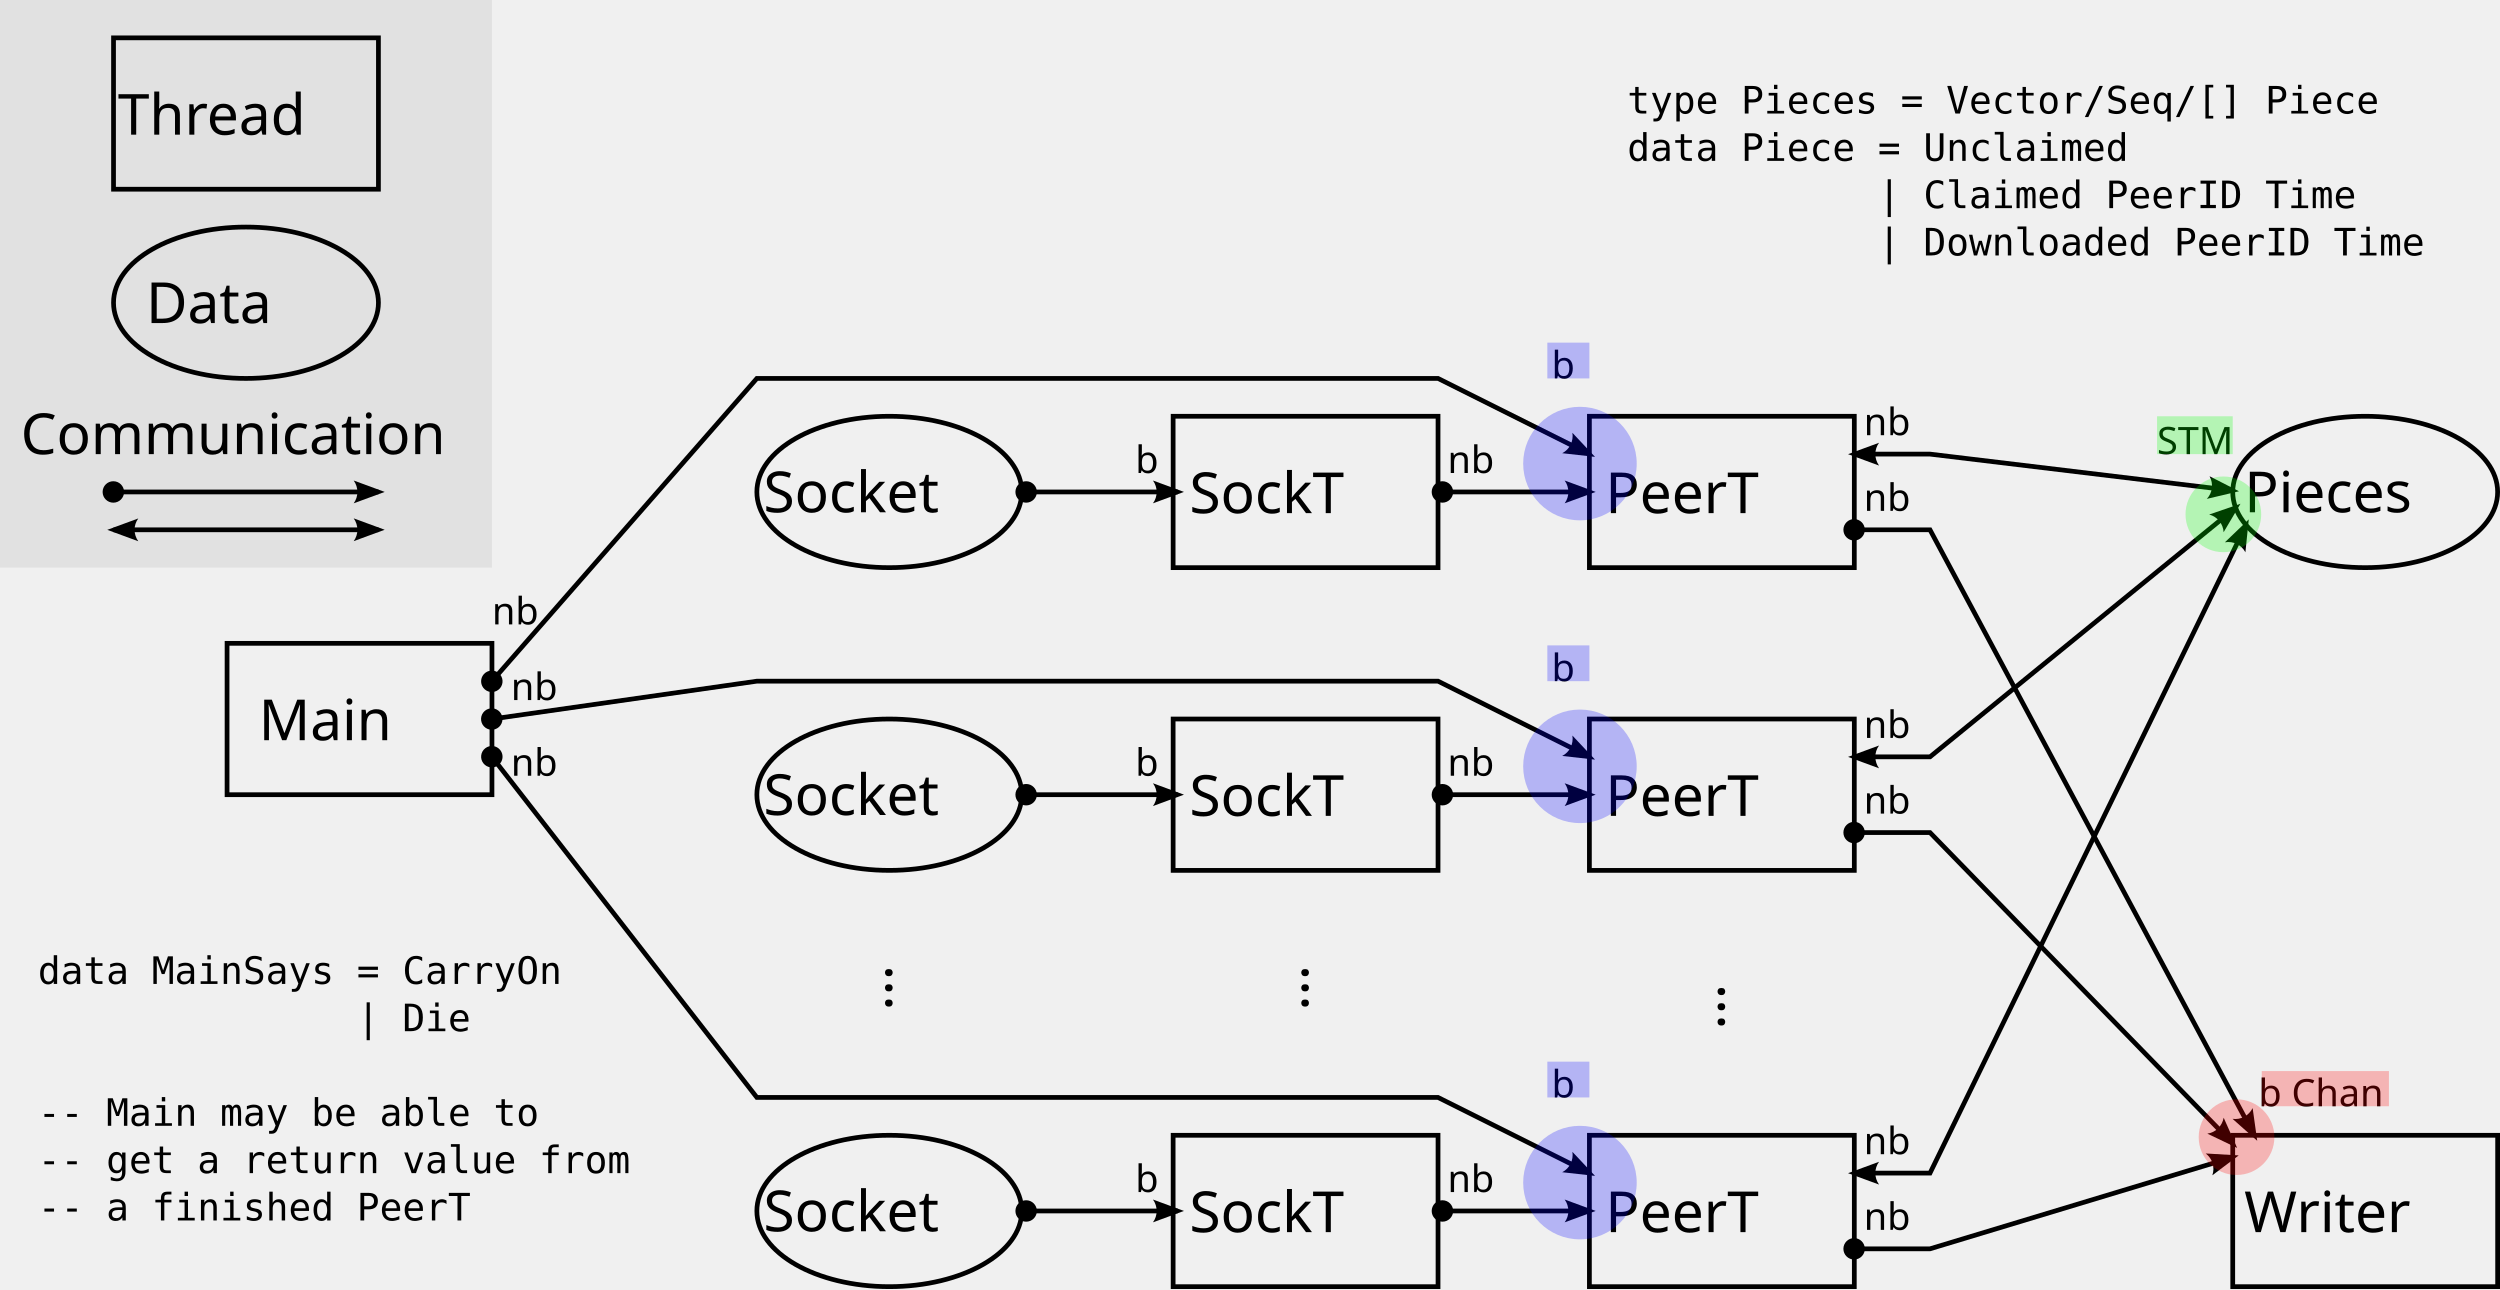
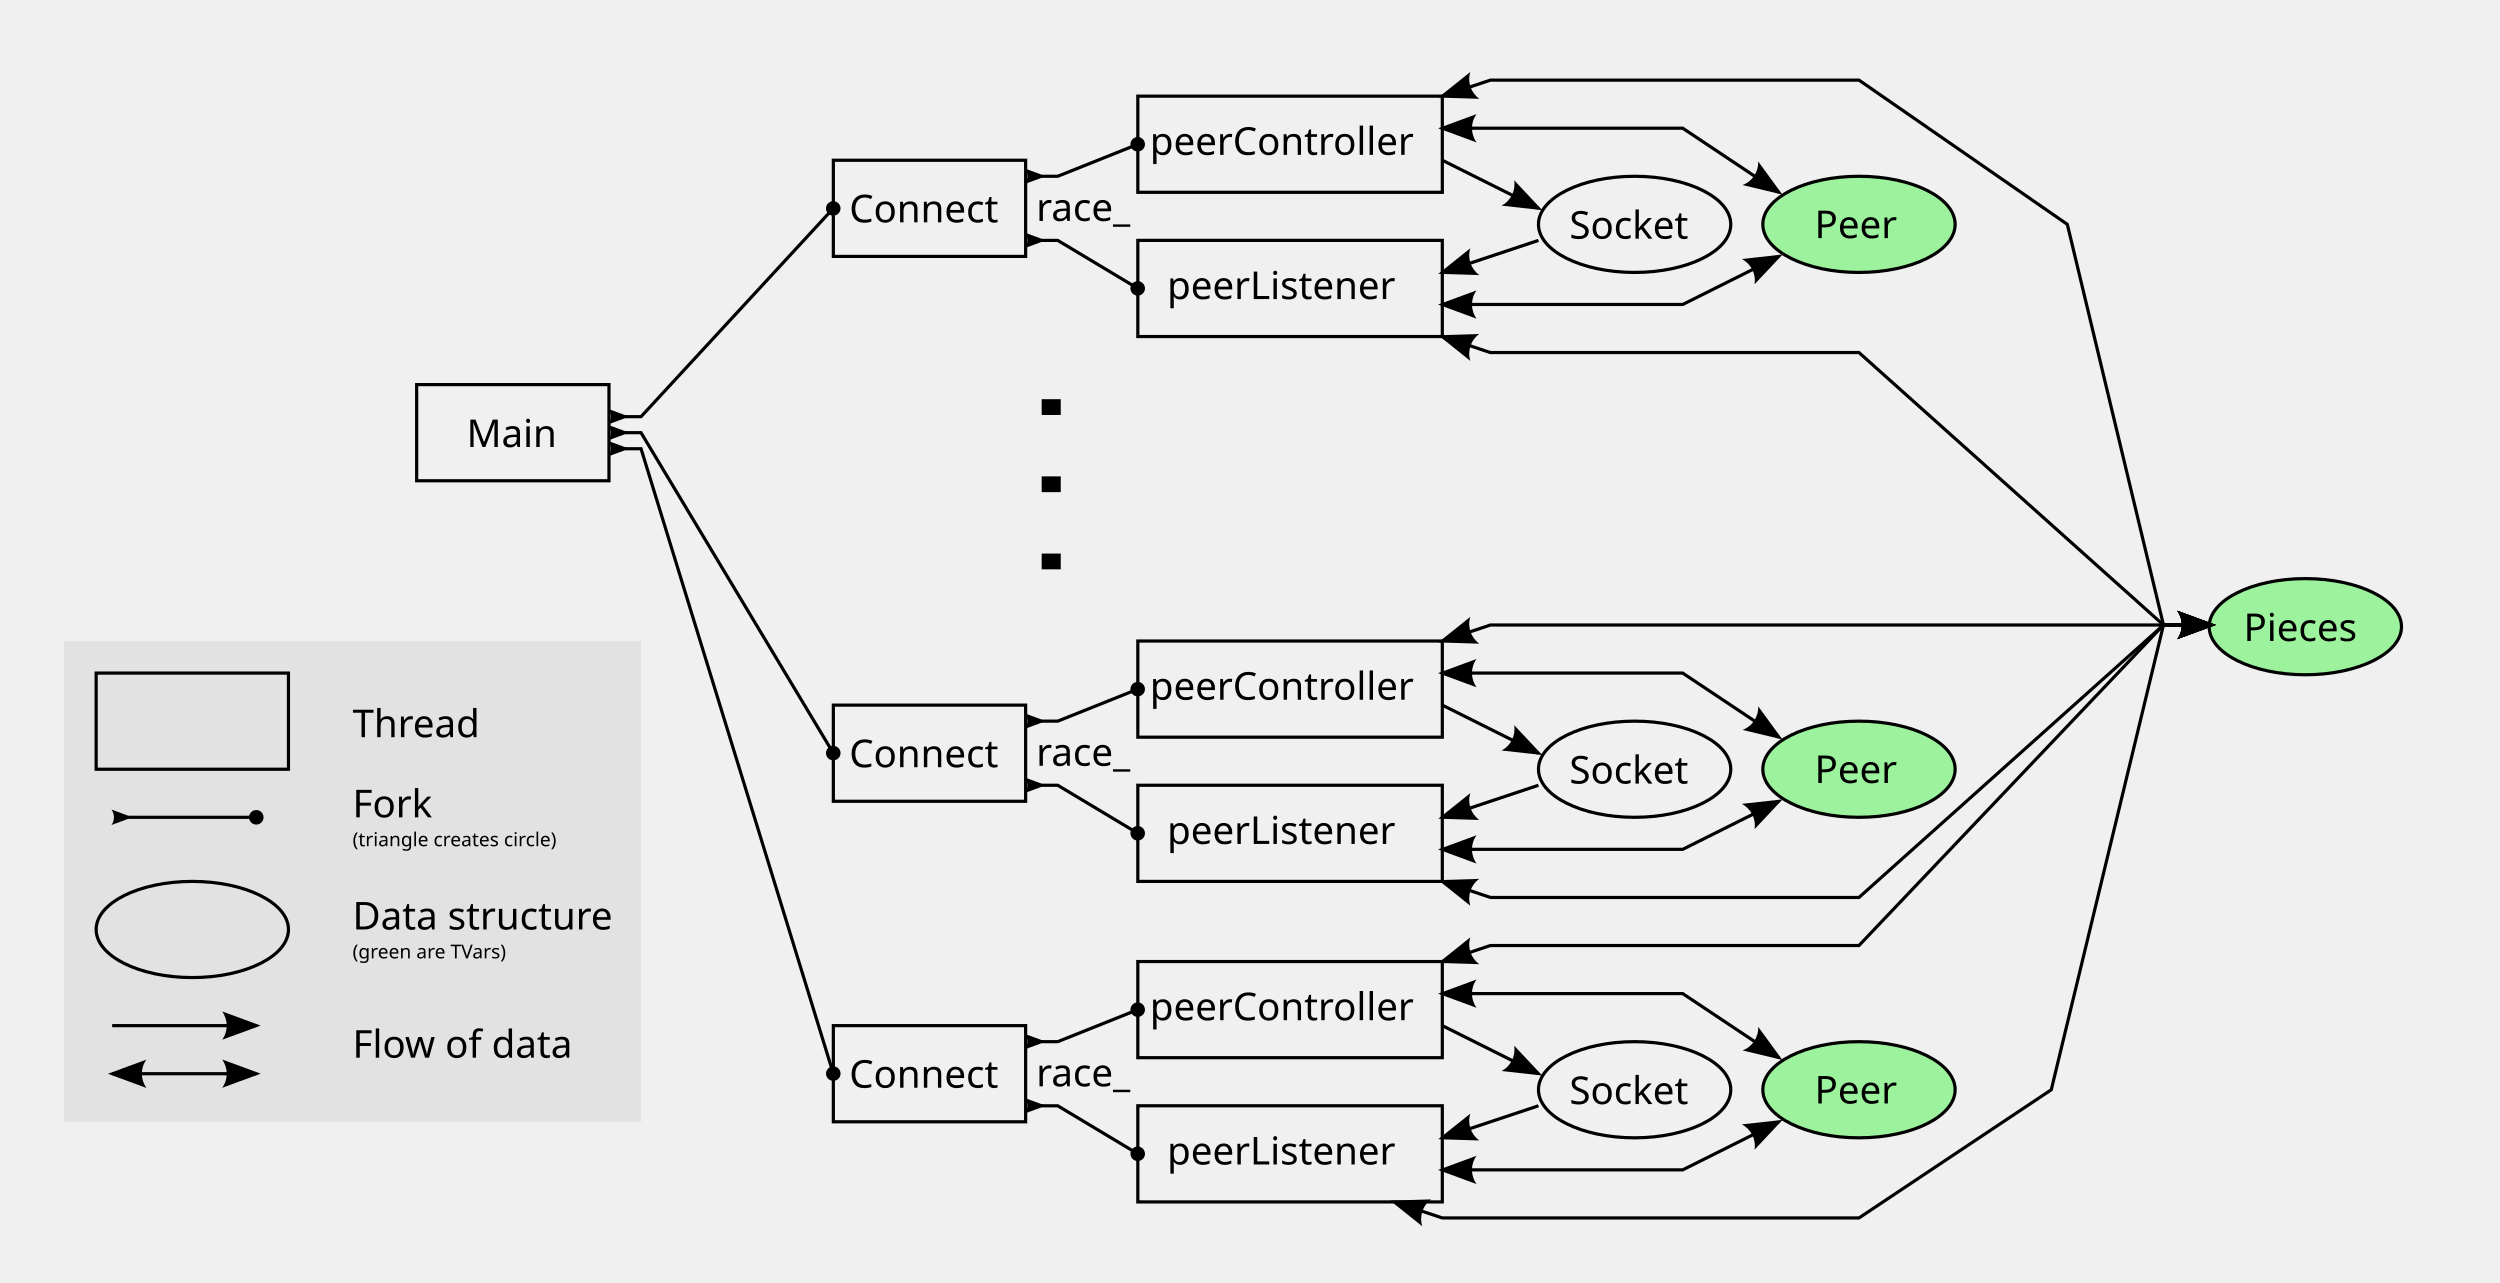
- <svg xmlns="http://www.w3.org/2000/svg" width="528.5" height="272.5" id="svg2" version="1.1">
+ <svg xmlns="http://www.w3.org/2000/svg" xmlns:xlink="http://www.w3.org/1999/xlink" width="780" height="400" id="svg2" version="1.1">
  <defs id="defs4">
-     <marker orient="auto" refY="0" refX="0" id="Arrow1Mend" style="overflow:visible">
-       <path id="path3787" d="M 0,0 5,-5 -12.5,0 5,5 0,0 z" style="fill-rule:evenodd;stroke:#000000;stroke-width:1pt;marker-start:none" transform="matrix(-0.4,0,0,-0.4,-4,0)" />
+     <marker orient="auto" refY="0" refX="0" id="SquareM" style="overflow:visible">
+       <path id="path3900" d="M -5,-5 -5,5 5,5 5,-5 -5,-5 z" style="fill-rule:evenodd;stroke:#000000;stroke-width:1pt;marker-start:none" transform="scale(0.4,0.4)" />
+     </marker>
+     <marker style="overflow:visible" id="DistanceStart" refX="0" refY="0" orient="auto">
+       <g id="g2300">
+         <path style="fill:none;stroke:#ffffff;stroke-width:1.15;stroke-linecap:square" d="M 0,0 2,0" id="path2306" />
+         <path style="fill:#000000;fill-rule:evenodd;stroke:none" d="M 0,0 13,4 9,0 13,-4 0,0 z" id="path2302" />
+         <path style="fill:none;stroke:#000000;stroke-width:1;stroke-linecap:square" d="M 0,-4 0,40" id="path2304" />
+       </g>
    </marker>
    <marker orient="auto" refY="0" refX="0" id="Arrow2Mstart" style="overflow:visible">
-       <path id="path3802" style="font-size:12px;fill-rule:evenodd;stroke-width:0.625;stroke-linejoin:round" d="M 8.719,4.034 -2.207,0.016 8.719,-4.002 c -1.745,2.372 -1.735,5.617 -6e-7,8.035 z" transform="scale(0.6,0.6)" />
+       <path id="path3850" style="font-size:12px;fill-rule:evenodd;stroke-width:0.625;stroke-linejoin:round" d="M 8.719,4.034 -2.207,0.016 8.719,-4.002 c -1.745,2.372 -1.735,5.617 -6e-7,8.035 z" transform="scale(0.6,0.6)" />
+     </marker>
+     <marker orient="auto" refY="0" refX="0" id="DotM" style="overflow:visible">
+       <path id="path3891" d="m -2.5,-1 c 0,2.76 -2.24,5 -5,5 -2.76,0 -5,-2.24 -5,-5 0,-2.76 2.24,-5 5,-5 2.76,0 5,2.24 5,5 z" style="fill-rule:evenodd;stroke:#000000;stroke-width:1pt;marker-start:none;marker-end:none" transform="matrix(0.4,0,0,0.4,2.96,0.4)" />
+     </marker>
+     <marker orient="auto" refY="0" refX="0" id="DotL" style="overflow:visible">
+       <path id="path3888" d="m -2.5,-1 c 0,2.76 -2.24,5 -5,5 -2.76,0 -5,-2.24 -5,-5 0,-2.76 2.24,-5 5,-5 2.76,0 5,2.24 5,5 z" style="fill-rule:evenodd;stroke:#000000;stroke-width:1pt;marker-start:none;marker-end:none" transform="matrix(0.8,0,0,0.8,5.92,0.8)" />
+     </marker>
+     <marker orient="auto" refY="0" refX="0" id="Arrow2Lstart" style="overflow:visible">
+       <path id="path3844" style="font-size:12px;fill-rule:evenodd;stroke-width:0.625;stroke-linejoin:round" d="M 8.719,4.034 -2.207,0.016 8.719,-4.002 c -1.745,2.372 -1.735,5.617 -6e-7,8.035 z" transform="matrix(1.1,0,0,1.1,1.1,0)" />
+     </marker>
+     <marker orient="auto" refY="0" refX="0" id="Arrow2Lend" style="overflow:visible">
+       <path id="path3847" style="font-size:12px;fill-rule:evenodd;stroke-width:0.625;stroke-linejoin:round" d="M 8.719,4.034 -2.207,0.016 8.719,-4.002 c -1.745,2.372 -1.735,5.617 -6e-7,8.035 z" transform="matrix(-1.1,0,0,-1.1,-1.1,0)" />
    </marker>
    <marker orient="auto" refY="0" refX="0" id="Arrow2Mend" style="overflow:visible">
-       <path id="path3805" style="font-size:12px;fill-rule:evenodd;stroke-width:0.625;stroke-linejoin:round" d="M 8.719,4.034 -2.207,0.016 8.719,-4.002 c -1.745,2.372 -1.735,5.617 -6e-7,8.035 z" transform="scale(-0.6,-0.6)" />
+       <path id="path3853" style="font-size:12px;fill-rule:evenodd;stroke-width:0.625;stroke-linejoin:round" d="M 8.719,4.034 -2.207,0.016 8.719,-4.002 c -1.745,2.372 -1.735,5.617 -6e-7,8.035 z" transform="scale(-0.6,-0.6)" />
    </marker>
-     <marker orient="auto" refY="0" refX="0" id="DotM" style="overflow:visible">
-       <path id="path3843" d="m -2.5,-1 c 0,2.76 -2.24,5 -5,5 -2.76,0 -5,-2.24 -5,-5 0,-2.76 2.24,-5 5,-5 2.76,0 5,2.24 5,5 z" style="fill-rule:evenodd;stroke:#000000;stroke-width:1pt;marker-start:none;marker-end:none" transform="matrix(0.4,0,0,0.4,2.96,0.4)" />
-     </marker>
-     <marker orient="auto" refY="0" refX="0" id="Arrow2Lstart" style="overflow:visible">
-       <path id="path3796" style="font-size:12px;fill-rule:evenodd;stroke-width:0.625;stroke-linejoin:round" d="M 8.719,4.034 -2.207,0.016 8.719,-4.002 c -1.745,2.372 -1.735,5.617 -6e-7,8.035 z" transform="matrix(1.1,0,0,1.1,1.1,0)" />
-     </marker>
-     <marker orient="auto" refY="0" refX="0" id="Arrow2Lend" style="overflow:visible">
-       <path id="path3799" style="font-size:12px;fill-rule:evenodd;stroke-width:0.625;stroke-linejoin:round" d="M 8.719,4.034 -2.207,0.016 8.719,-4.002 c -1.745,2.372 -1.735,5.617 -6e-7,8.035 z" transform="matrix(-1.1,0,0,-1.1,-1.1,0)" />
+     <marker orient="auto" refY="0" refX="0" id="Arrow1Mend" style="overflow:visible">
+       <path id="path3835" d="M 0,0 5,-5 -12.5,0 5,5 0,0 z" style="fill-rule:evenodd;stroke:#000000;stroke-width:1pt;marker-start:none" transform="matrix(-0.4,0,0,-0.4,-4,0)" />
    </marker>
    <marker orient="auto" refY="0" refX="0" id="Arrow1Lend" style="overflow:visible">
-       <path id="path3781" d="M 0,0 5,-5 -12.5,0 5,5 0,0 z" style="fill-rule:evenodd;stroke:#000000;stroke-width:1pt;marker-start:none" transform="matrix(-0.8,0,0,-0.8,-10,0)" />
-     </marker>
-     <marker orient="auto" refY="0" refX="0" id="Arrow1Lstart" style="overflow:visible">
-       <path id="path3778" d="M 0,0 5,-5 -12.5,0 5,5 0,0 z" style="fill-rule:evenodd;stroke:#000000;stroke-width:1pt;marker-start:none" transform="matrix(0.8,0,0,0.8,10,0)" />
+       <path id="path3829" d="M 0,0 5,-5 -12.5,0 5,5 0,0 z" style="fill-rule:evenodd;stroke:#000000;stroke-width:1pt;marker-start:none" transform="matrix(-0.8,0,0,-0.8,-10,0)" />
    </marker>
  </defs>
-   <g id="layer1" transform="translate(16,-772.3622)">
-     <rect style="fill:#000000;fill-opacity:0.063;stroke:none" id="rect8110" width="104" height="120" x="-16" y="772.362" />
-     <text xml:space="preserve" style="font-size:12px;font-style:normal;font-weight:normal;line-height:125%;letter-spacing:0px;word-spacing:0px;fill:#000000;fill-opacity:1;stroke:none;font-family:Sans;-inkscape-font-specification:Sans" x="461.426" y="1006.222" id="text8092">
-       <tspan id="tspan8094" x="461.426" y="1006.222" style="font-size:8px">b Chan</tspan>
+   <g id="layer1" transform="translate(120,-632.3622)">
+     <path style="fill:#9df39d;fill-opacity:1;stroke:#000000;stroke-width:1;stroke-linecap:butt;stroke-linejoin:miter;stroke-miterlimit:4;stroke-opacity:1;stroke-dasharray:none;stroke-dashoffset:0" id="path3811" d="m 400,227 c 0,8.284 -13.431,15 -30,15 -16.569,0 -30,-6.716 -30,-15 0,-8.284 13.431,-15 30,-15 16.569,0 30,6.716 30,15 z" transform="translate(229.2656,600.8885)" />
+     <rect style="fill:none;stroke:#000000;stroke-opacity:1" id="rect2987" width="60" height="30" x="10" y="752.362" />
+     <text xml:space="preserve" style="font-size:12px;font-style:normal;font-variant:normal;font-weight:normal;font-stretch:normal;line-height:125%;letter-spacing:0px;word-spacing:0px;fill:#000000;fill-opacity:1;stroke:none;font-family:Andale Mono;-inkscape-font-specification:Andale Mono" x="25.595" y="771.836" id="text3757">
+       <tspan id="tspan3759" x="25.595" y="771.836" style="font-family:'Andale ';-inkscape-font-specification:'Andale '">Main</tspan>
    </text>
-     <rect y="998.785" x="462.133" height="7.436" width="26.887" id="rect8096" style="fill:#ff0000;fill-opacity:0.251;stroke:none" />
-     <rect style="fill:none;stroke:#000000;stroke-width:1;stroke-linecap:butt;stroke-linejoin:miter;stroke-miterlimit:4;stroke-opacity:1;stroke-dasharray:none;stroke-dashoffset:0" id="rect3757" width="56" height="32" x="8" y="780.362" />
-     <text xml:space="preserve" style="font-size:12px;font-style:normal;font-weight:normal;text-align:center;line-height:125%;letter-spacing:0px;word-spacing:0px;text-anchor:middle;fill:#000000;fill-opacity:1;stroke:none;font-family:Sans;-inkscape-font-specification:Sans" x="36.562" y="800.836" id="text3759">
-       <tspan id="tspan3761" x="36.562" y="800.836">Thread</tspan>
+     <text xml:space="preserve" style="font-size:12px;font-style:normal;font-variant:normal;font-weight:normal;font-stretch:normal;line-height:125%;letter-spacing:0px;word-spacing:0px;fill:#000000;fill-opacity:1;stroke:none;font-family:Andale Mono;-inkscape-font-specification:Andale Mono" x="580" y="832.362" id="text3807">
+       <tspan id="tspan3809" x="580" y="832.362" style="font-family:'Andale ';-inkscape-font-specification:'Andale '">Pieces</tspan>
    </text>
-     <text xml:space="preserve" style="font-size:12px;font-style:normal;font-weight:normal;text-align:center;line-height:125%;letter-spacing:0px;word-spacing:0px;text-anchor:middle;fill:#000000;fill-opacity:1;stroke:none;font-family:Sans;-inkscape-font-specification:Sans" x="35.959" y="840.651" id="text3763">
-       <tspan id="tspan3765" x="35.959" y="840.651">Data</tspan>
+     <g id="g5060" transform="translate(-5,-80)">
+       <path style="fill:#9df39d;fill-opacity:1;stroke:#000000;stroke-width:1;stroke-linecap:butt;stroke-linejoin:miter;stroke-miterlimit:4;stroke-opacity:1;stroke-dasharray:none;stroke-dashoffset:0" id="path3817" d="m 400,227 c 0,8.284 -13.431,15 -30,15 -16.569,0 -30,-6.716 -30,-15 0,-8.284 13.431,-15 30,-15 16.569,0 30,6.716 30,15 z" transform="translate(95,555.3622)" />
+       <text id="text3765" y="781.73" x="149.978" style="font-size:12px;font-style:normal;font-variant:normal;font-weight:normal;font-stretch:normal;line-height:125%;letter-spacing:0px;word-spacing:0px;fill:#000000;fill-opacity:1;stroke:none;font-family:Andale Mono;-inkscape-font-specification:Andale Mono" xml:space="preserve">
+         <tspan style="font-family:Andale;-inkscape-font-specification:Andale" y="781.73" x="149.978" id="tspan3767">Connect</tspan>
+       </text>
+       <text id="text3781" y="760.673" x="243.766" style="font-size:12px;font-style:normal;font-variant:normal;font-weight:normal;font-stretch:normal;line-height:125%;letter-spacing:0px;word-spacing:0px;fill:#000000;fill-opacity:1;stroke:none;font-family:Andale Mono;-inkscape-font-specification:Andale Mono" xml:space="preserve">
+         <tspan y="760.673" x="243.766" id="tspan3783" style="font-family:Andale;-inkscape-font-specification:Andale">peerController</tspan>
+       </text>
+       <text id="text3785" y="805.673" x="249.145" style="font-size:12px;font-style:normal;font-variant:normal;font-weight:normal;font-stretch:normal;line-height:125%;letter-spacing:0px;word-spacing:0px;fill:#000000;fill-opacity:1;stroke:none;font-family:Andale Mono;-inkscape-font-specification:Andale Mono" xml:space="preserve">
+         <tspan y="805.673" x="249.145" id="tspan3787" style="font-family:Andale;-inkscape-font-specification:Andale">peerListener</tspan>
+       </text>
+       <rect style="fill:none;stroke:#000000;stroke-opacity:1" id="rect3795" width="60" height="30" x="145" y="762.362" />
+       <rect y="742.362" x="240" height="30" width="95" id="rect3797" style="fill:none;stroke:#000000;stroke-width:1;stroke-linecap:butt;stroke-linejoin:miter;stroke-miterlimit:4;stroke-opacity:1;stroke-dasharray:none;stroke-dashoffset:0" />
+       <rect style="fill:none;stroke:#000000;stroke-width:1;stroke-linecap:butt;stroke-linejoin:miter;stroke-miterlimit:4;stroke-opacity:1;stroke-dasharray:none;stroke-dashoffset:0" id="rect3799" width="95" height="30" x="240" y="787.362" />
+       <text xml:space="preserve" style="font-size:12px;font-style:normal;font-variant:normal;font-weight:normal;font-stretch:normal;line-height:125%;letter-spacing:0px;word-spacing:0px;fill:#000000;fill-opacity:1;stroke:none;font-family:Andale Mono;-inkscape-font-specification:Andale Mono" x="451.151" y="786.651" id="text3813">
+         <tspan id="tspan3815" x="451.151" y="786.651" style="font-family:'Andale ';-inkscape-font-specification:'Andale '">Peer</tspan>
+       </text>
+       <g id="g5088">
+         <path style="fill:none;stroke:#000000;stroke-width:1px;stroke-linecap:butt;stroke-linejoin:miter;stroke-opacity:1;marker-start:url(#Arrow2Mend);marker-mid:none;marker-end:url(#DotM)" d="m 210,767.362 5,0 25,-10" id="path3819" />
+         <path style="fill:none;stroke:#000000;stroke-width:1px;stroke-linecap:butt;stroke-linejoin:miter;stroke-opacity:1;marker-start:url(#Arrow2Mend);marker-mid:none;marker-end:url(#DotM)" d="m 210,787.362 5,0 25,15" id="path3821" />
+       </g>
+       <text id="text4831" y="781.291" x="208.303" style="font-size:12px;font-style:normal;font-variant:normal;font-weight:normal;font-stretch:normal;line-height:125%;letter-spacing:0px;word-spacing:0px;fill:#000000;fill-opacity:1;stroke:none;font-family:Andale Mono;-inkscape-font-specification:Andale Mono" xml:space="preserve">
+         <tspan style="font-family:Andale;-inkscape-font-specification:Andale" y="781.291" x="208.303" id="tspan4833">race_</tspan>
+       </text>
+       <path id="path4843" d="m 365,787.362 -30,10" style="fill:none;stroke:#000000;stroke-width:1px;stroke-linecap:butt;stroke-linejoin:miter;stroke-opacity:1;marker-end:url(#Arrow2Lend)" />
+       <text id="text4858" y="786.836" x="374.653" style="font-size:12px;font-style:normal;font-variant:normal;font-weight:normal;font-stretch:normal;line-height:125%;letter-spacing:0px;word-spacing:0px;fill:#000000;fill-opacity:1;stroke:none;font-family:Andale Mono;-inkscape-font-specification:Andale Mono" xml:space="preserve">
+         <tspan style="font-family:'Andale ';-inkscape-font-specification:'Andale '" y="786.836" x="374.653" id="tspan4860">Socket</tspan>
+       </text>
+       <path transform="translate(25,555.3622)" d="m 400,227 c 0,8.284 -13.431,15 -30,15 -16.569,0 -30,-6.716 -30,-15 0,-8.284 13.431,-15 30,-15 16.569,0 30,6.716 30,15 z" id="path4862" style="fill:none;stroke:#000000;stroke-width:1;stroke-linecap:butt;stroke-linejoin:miter;stroke-miterlimit:4;stroke-opacity:1;stroke-dasharray:none;stroke-dashoffset:0" />
+       <path id="path4864" d="m 335,807.362 75,0 30,-15" style="fill:none;stroke:#000000;stroke-width:1px;stroke-linecap:butt;stroke-linejoin:miter;stroke-opacity:1;marker-start:url(#Arrow2Lstart);marker-end:url(#Arrow2Lend)" />
+       <path style="fill:none;stroke:#000000;stroke-width:1px;stroke-linecap:butt;stroke-linejoin:miter;stroke-opacity:1;marker-start:url(#Arrow2Lstart);marker-end:url(#Arrow2Lend)" d="m 335,752.362 75,0 30,20" id="path4866" />
+       <path style="fill:none;stroke:#000000;stroke-width:1px;stroke-linecap:butt;stroke-linejoin:miter;stroke-opacity:1;marker-end:url(#Arrow2Lend)" d="m 335,762.362 30,15" id="path5096" />
+     </g>
+     <use x="0" y="0" xlink:href="#g5060" id="use5084" transform="translate(0,170)" width="768" height="512" />
+     <use x="0" y="0" xlink:href="#g5060" id="use5086" transform="translate(0,270)" width="768" height="512" />
+     <text xml:space="preserve" style="font-size:12px;font-style:normal;font-variant:normal;font-weight:normal;font-stretch:normal;line-height:125%;letter-spacing:0px;word-spacing:0px;fill:#000000;fill-opacity:1;stroke:none;font-family:Andale Mono;-inkscape-font-specification:Andale Mono" x="747.362" y="-205" id="text5092" transform="matrix(0,1,-1,0,0,0)">
+       <tspan id="tspan5094" x="747.362" y="-205" style="font-size:40px">...</tspan>
    </text>
-     <path style="fill:none;stroke:#000000;stroke-width:1;stroke-linecap:butt;stroke-linejoin:miter;stroke-miterlimit:4;stroke-opacity:1;stroke-dasharray:none;stroke-dashoffset:0" id="path3767" d="m 0,24 c 0,8.837 -12.536,16 -28,16 -15.464,0 -28,-7.163 -28,-16 0,-8.837 12.536,-16 28,-16 15.464,0 28,7.163 28,16 z" transform="translate(64,812.3622)" />
-     <text xml:space="preserve" style="font-size:12px;font-style:normal;font-weight:normal;line-height:125%;letter-spacing:0px;word-spacing:0px;fill:#000000;fill-opacity:1;stroke:none;font-family:Sans;-inkscape-font-specification:Sans" x="-11.624" y="868.362" id="text3769">
-       <tspan id="tspan3771" x="-11.624" y="868.362">Communication</tspan>
+     <path style="fill:none;stroke:#000000;stroke-width:1px;stroke-linecap:butt;stroke-linejoin:miter;stroke-opacity:1;marker-start:url(#Arrow2Lstart);marker-end:url(#Arrow2Lend)" d="m 330,367 15,5 115,0 95,-85 15,0" id="path5488" transform="translate(0,540.3622)" />
+     <path style="fill:none;stroke:#000000;stroke-width:1px;stroke-linecap:butt;stroke-linejoin:miter;stroke-opacity:1;marker-start:url(#Arrow2Lstart);marker-end:url(#Arrow2Lend)" d="m 330,292 15,-5 115,0 110,0" id="path5490" transform="translate(0,540.3622)" />
+     <path style="fill:none;stroke:#000000;stroke-width:1px;stroke-linecap:butt;stroke-linejoin:miter;stroke-opacity:1;marker-start:url(#Arrow2Lstart);marker-end:url(#Arrow2Lend)" d="m 330,392 15,-5 115,0 95,-100 15,0" id="path5492" transform="translate(0,540.3622)" />
+     <path style="fill:none;stroke:#000000;stroke-width:1px;stroke-linecap:butt;stroke-linejoin:miter;stroke-opacity:1;marker-start:url(#Arrow2Lstart);marker-end:url(#Arrow2Lend)" d="m 315,467 15,5 130,0 60,-40 35,-145 15,0" id="path5494" transform="translate(0,540.3622)" />
+     <path style="fill:none;stroke:#000000;stroke-width:1px;stroke-linecap:butt;stroke-linejoin:miter;stroke-opacity:1;marker-start:url(#Arrow2Lstart);marker-end:url(#Arrow2Lend)" d="m 330,197 15,5 115,0 95,85 15,0" id="path5496" transform="translate(0,540.3622)" />
+     <path style="fill:none;stroke:#000000;stroke-width:1px;stroke-linecap:butt;stroke-linejoin:miter;stroke-opacity:1;marker-start:url(#Arrow2Lstart);marker-end:url(#Arrow2Lend)" d="m 330,122 15,-5 115,0 65,45 30,125 15,0" id="path5498" transform="translate(0,540.3622)" />
+     <path style="fill:none;stroke:#000000;stroke-width:1px;stroke-linecap:butt;stroke-linejoin:miter;stroke-opacity:1;marker-start:url(#Arrow2Mend);marker-mid:none;marker-end:url(#DotM)" d="m 75,222 5,0 60,-65" id="path6482" transform="translate(0,540.3622)" />
+     <path style="fill:none;stroke:#000000;stroke-width:1px;stroke-linecap:butt;stroke-linejoin:miter;stroke-opacity:1;marker-start:url(#Arrow2Mend);marker-end:url(#DotM)" d="m 75,227 5,0 60,100" id="path6484" transform="translate(0,540.3622)" />
+     <path style="fill:none;stroke:#000000;stroke-width:1px;stroke-linecap:butt;stroke-linejoin:miter;stroke-opacity:1;marker-start:url(#Arrow2Mend);marker-mid:none;marker-end:url(#DotM)" d="m 75,232 5,0 60,195" id="path6486" transform="translate(0,540.3622)" />
+     <rect style="fill:#e2e2e2;stroke:none;stroke-width:0.1;stroke-linecap:butt;stroke-linejoin:miter;stroke-miterlimit:4;stroke-opacity:1;stroke-dasharray:none;stroke-dashoffset:0;fill-opacity:1" id="rect8552" width="180" height="150" x="-100" y="832.362" />
+     <rect y="842.362" x="-90" height="30" width="60" id="rect8307" style="fill:none;stroke:#000000;stroke-opacity:1" />
+     <text id="text8309" y="862.362" x="-10" style="font-size:12px;font-style:normal;font-variant:normal;font-weight:normal;font-stretch:normal;line-height:125%;letter-spacing:0px;word-spacing:0px;fill:#000000;fill-opacity:1;stroke:none;font-family:Andale Mono;-inkscape-font-specification:Andale Mono" xml:space="preserve">
+       <tspan style="font-family:'Andale ';-inkscape-font-specification:'Andale '" y="862.362" x="-10" id="tspan8311">Thread</tspan>
    </text>
-     <path style="fill:none;stroke:#000000;stroke-width:1px;stroke-linecap:butt;stroke-linejoin:miter;stroke-opacity:1;marker-start:url(#DotM);marker-end:url(#Arrow2Mend)" d="m 8,876.362 56,0" id="path3773" />
-     <path id="path6289" d="m 8,884.362 56,0" style="fill:none;stroke:#000000;stroke-width:1px;stroke-linecap:butt;stroke-linejoin:miter;stroke-opacity:1;marker-start:url(#Arrow2Mstart);marker-end:url(#Arrow2Mend)" />
-     <rect y="908.362" x="32" height="32" width="56" id="rect7868" style="fill:none;stroke:#000000;stroke-width:1;stroke-linecap:butt;stroke-linejoin:miter;stroke-miterlimit:4;stroke-opacity:1;stroke-dasharray:none;stroke-dashoffset:0" />
-     <text id="text7870" y="928.836" x="60.562" style="font-size:12px;font-style:normal;font-weight:normal;text-align:center;line-height:125%;letter-spacing:0px;word-spacing:0px;text-anchor:middle;fill:#000000;fill-opacity:1;stroke:none;font-family:Sans;-inkscape-font-specification:Sans" xml:space="preserve">
-       <tspan y="928.836" x="60.562" id="tspan7872">Main</tspan>
+     <path transform="translate(-430,695.3622)" d="m 400,227 c 0,8.284 -13.431,15 -30,15 -16.569,0 -30,-6.716 -30,-15 0,-8.284 13.431,-15 30,-15 16.569,0 30,6.716 30,15 z" id="path8313" style="fill:none;stroke:#000000;stroke-width:1;stroke-linecap:butt;stroke-linejoin:miter;stroke-miterlimit:4;stroke-opacity:1;stroke-dasharray:none;stroke-dashoffset:0" />
+     <text id="text8315" y="922.362" x="-10" style="font-size:12px;font-style:normal;font-variant:normal;font-weight:normal;font-stretch:normal;line-height:125%;letter-spacing:0px;word-spacing:0px;fill:#000000;fill-opacity:1;stroke:none;font-family:Andale Mono;-inkscape-font-specification:Andale Mono" xml:space="preserve">
+       <tspan style="font-family:'Andale ';-inkscape-font-specification:'Andale '" y="922.362" x="-10" id="tspan8317">Data structure</tspan>
+       <tspan style="font-size:6px;font-family:'Andale ';-inkscape-font-specification:'Andale '" y="931.382" x="-10" id="tspan8319">(green are TVars)</tspan>
    </text>
-     <rect style="fill:none;stroke:#000000;stroke-width:1;stroke-linecap:butt;stroke-linejoin:miter;stroke-miterlimit:4;stroke-opacity:1;stroke-dasharray:none;stroke-dashoffset:0" id="rect7874" width="56" height="32" x="320" y="924.362" />
-     <text xml:space="preserve" style="font-size:12px;font-style:normal;font-weight:normal;text-align:center;line-height:125%;letter-spacing:0px;word-spacing:0px;text-anchor:middle;fill:#000000;fill-opacity:1;stroke:none;font-family:Sans;-inkscape-font-specification:Sans" x="347.396" y="944.836" id="text7876">
-       <tspan id="tspan7878" x="347.396" y="944.836">PeerT</tspan>
+     <path id="path8321" d="m -80,887.362 40,0" style="fill:none;stroke:#000000;stroke-width:1px;stroke-linecap:butt;stroke-linejoin:miter;stroke-opacity:1;marker-start:url(#Arrow2Mend);marker-mid:none;marker-end:url(#DotM)" />
+     <path id="path8323" d="m -85,952.362 45,0" style="fill:none;stroke:#000000;stroke-width:1px;stroke-linecap:butt;stroke-linejoin:miter;stroke-opacity:1;marker-start:none;marker-end:url(#Arrow2Lend)" />
+     <text xml:space="preserve" style="font-size:12px;font-style:normal;font-variant:normal;font-weight:normal;font-stretch:normal;line-height:125%;letter-spacing:0px;word-spacing:0px;fill:#000000;fill-opacity:1;stroke:none;font-family:Andale Mono;-inkscape-font-specification:Andale Mono" x="-10" y="887.362" id="text8325">
+       <tspan id="tspan8327" x="-10" y="887.362" style="font-family:'Andale ';-inkscape-font-specification:'Andale '">Fork</tspan>
+       <tspan x="-10" y="896.382" style="font-size:6px;font-family:'Andale ';-inkscape-font-specification:'Andale '" id="tspan8329">(triangle creates circle)</tspan>
    </text>
-     <rect y="924.362" x="232" height="32" width="56" id="rect7880" style="fill:none;stroke:#000000;stroke-width:1;stroke-linecap:butt;stroke-linejoin:miter;stroke-miterlimit:4;stroke-opacity:1;stroke-dasharray:none;stroke-dashoffset:0" />
-     <text id="text7882" y="944.836" x="259.59" style="font-size:12px;font-style:normal;font-weight:normal;text-align:center;line-height:125%;letter-spacing:0px;word-spacing:0px;text-anchor:middle;fill:#000000;fill-opacity:1;stroke:none;font-family:Sans;-inkscape-font-specification:Sans" xml:space="preserve">
-       <tspan y="944.836" x="259.59" id="tspan7884">SockT</tspan>
-     </text>
-     <rect y="860.362" x="320" height="32" width="56" id="rect7886" style="fill:none;stroke:#000000;stroke-width:1;stroke-linecap:butt;stroke-linejoin:miter;stroke-miterlimit:4;stroke-opacity:1;stroke-dasharray:none;stroke-dashoffset:0" />
-     <text id="text7888" y="880.836" x="347.396" style="font-size:12px;font-style:normal;font-weight:normal;text-align:center;line-height:125%;letter-spacing:0px;word-spacing:0px;text-anchor:middle;fill:#000000;fill-opacity:1;stroke:none;font-family:Sans;-inkscape-font-specification:Sans" xml:space="preserve">
-       <tspan y="880.836" x="347.396" id="tspan7890">PeerT</tspan>
-     </text>
-     <rect style="fill:none;stroke:#000000;stroke-width:1;stroke-linecap:butt;stroke-linejoin:miter;stroke-miterlimit:4;stroke-opacity:1;stroke-dasharray:none;stroke-dashoffset:0" id="rect7892" width="56" height="32" x="232" y="860.362" />
-     <text xml:space="preserve" style="font-size:12px;font-style:normal;font-weight:normal;text-align:center;line-height:125%;letter-spacing:0px;word-spacing:0px;text-anchor:middle;fill:#000000;fill-opacity:1;stroke:none;font-family:Sans;-inkscape-font-specification:Sans" x="259.59" y="880.836" id="text7894">
-       <tspan id="tspan7896" x="259.59" y="880.836">SockT</tspan>
-     </text>
-     <rect style="fill:none;stroke:#000000;stroke-width:1;stroke-linecap:butt;stroke-linejoin:miter;stroke-miterlimit:4;stroke-opacity:1;stroke-dasharray:none;stroke-dashoffset:0" id="rect7898" width="56" height="32" x="320" y="1012.362" />
-     <text xml:space="preserve" style="font-size:12px;font-style:normal;font-weight:normal;text-align:center;line-height:125%;letter-spacing:0px;word-spacing:0px;text-anchor:middle;fill:#000000;fill-opacity:1;stroke:none;font-family:Sans;-inkscape-font-specification:Sans" x="347.396" y="1032.836" id="text7900">
-       <tspan id="tspan7902" x="347.396" y="1032.836">PeerT</tspan>
-     </text>
-     <rect y="1012.362" x="232" height="32" width="56" id="rect7904" style="fill:none;stroke:#000000;stroke-width:1;stroke-linecap:butt;stroke-linejoin:miter;stroke-miterlimit:4;stroke-opacity:1;stroke-dasharray:none;stroke-dashoffset:0" />
-     <text id="text7906" y="1032.836" x="259.59" style="font-size:12px;font-style:normal;font-weight:normal;text-align:center;line-height:125%;letter-spacing:0px;word-spacing:0px;text-anchor:middle;fill:#000000;fill-opacity:1;stroke:none;font-family:Sans;-inkscape-font-specification:Sans" xml:space="preserve">
-       <tspan y="1032.836" x="259.59" id="tspan7908">SockT</tspan>
-     </text>
-     <path id="path7910" d="m 88,916.362 56,-64 144,2e-5 32,16" style="fill:none;stroke:#000000;stroke-width:1px;stroke-linecap:butt;stroke-linejoin:miter;stroke-opacity:1;marker-start:url(#DotM);marker-end:url(#Arrow2Mend)" />
-     <path style="fill:none;stroke:#000000;stroke-width:1px;stroke-linecap:butt;stroke-linejoin:miter;stroke-opacity:1;marker-start:url(#DotM);marker-end:url(#Arrow2Mend)" d="m 88,932.362 56,72 144,0 32,16" id="path7912" />
-     <path id="path7914" d="m 88,924.362 56,-8 144,2e-5 32,16" style="fill:none;stroke:#000000;stroke-width:1px;stroke-linecap:butt;stroke-linejoin:miter;stroke-opacity:1;marker-start:url(#DotM);marker-end:url(#Arrow2Mend)" />
-     <path style="fill:none;stroke:#000000;stroke-width:1px;stroke-linecap:butt;stroke-linejoin:miter;stroke-opacity:1;marker-start:url(#DotM);marker-end:url(#Arrow2Mend)" d="m 200.966,876.362 32,0" id="path7916" />
-     <path id="path7918" d="m 200.966,1028.362 32,0" style="fill:none;stroke:#000000;stroke-width:1px;stroke-linecap:butt;stroke-linejoin:miter;stroke-opacity:1;marker-start:url(#DotM);marker-end:url(#Arrow2Mend)" />
-     <path style="fill:none;stroke:#000000;stroke-width:1px;stroke-linecap:butt;stroke-linejoin:miter;stroke-opacity:1;marker-start:url(#DotM);marker-end:url(#Arrow2Mend)" d="m 200.966,940.362 32,0" id="path7920" />
-     <text id="text7922" y="880.651" x="171.751" style="font-size:12px;font-style:normal;font-weight:normal;text-align:center;line-height:125%;letter-spacing:0px;word-spacing:0px;text-anchor:middle;fill:#000000;fill-opacity:1;stroke:none;font-family:Sans;-inkscape-font-specification:Sans" xml:space="preserve">
-       <tspan y="880.651" x="171.751" id="tspan7924">Socket</tspan>
-     </text>
-     <path transform="translate(200,852.3622)" d="m 0,24 c 0,8.837 -12.536,16 -28,16 -15.464,0 -28,-7.163 -28,-16 0,-8.837 12.536,-16 28,-16 15.464,0 28,7.163 28,16 z" id="path7926" style="fill:none;stroke:#000000;stroke-width:1;stroke-linecap:butt;stroke-linejoin:miter;stroke-miterlimit:4;stroke-opacity:1;stroke-dasharray:none;stroke-dashoffset:0" />
-     <path id="path7928" d="m 288.966,876.362 31.034,0" style="fill:none;stroke:#000000;stroke-width:1px;stroke-linecap:butt;stroke-linejoin:miter;stroke-opacity:1;marker-start:url(#DotM);marker-end:url(#Arrow2Mend)" />
-     <text xml:space="preserve" style="font-size:12px;font-style:normal;font-weight:normal;text-align:center;line-height:125%;letter-spacing:0px;word-spacing:0px;text-anchor:middle;fill:#000000;fill-opacity:1;stroke:none;font-family:Sans;-inkscape-font-specification:Sans" x="171.751" y="944.651" id="text7930">
-       <tspan id="tspan7932" x="171.751" y="944.651">Socket</tspan>
-     </text>
-     <path style="fill:none;stroke:#000000;stroke-width:1;stroke-linecap:butt;stroke-linejoin:miter;stroke-miterlimit:4;stroke-opacity:1;stroke-dasharray:none;stroke-dashoffset:0" id="path7934" d="m 0,24 c 0,8.837 -12.536,16 -28,16 -15.464,0 -28,-7.163 -28,-16 0,-8.837 12.536,-16 28,-16 15.464,0 28,7.163 28,16 z" transform="translate(200,916.3622)" />
-     <path style="fill:none;stroke:#000000;stroke-width:1px;stroke-linecap:butt;stroke-linejoin:miter;stroke-opacity:1;marker-start:url(#DotM);marker-end:url(#Arrow2Mend)" d="m 288.966,940.362 31.034,0" id="path7936" />
-     <text id="text7938" y="1032.651" x="171.751" style="font-size:12px;font-style:normal;font-weight:normal;text-align:center;line-height:125%;letter-spacing:0px;word-spacing:0px;text-anchor:middle;fill:#000000;fill-opacity:1;stroke:none;font-family:Sans;-inkscape-font-specification:Sans" xml:space="preserve">
-       <tspan y="1032.651" x="171.751" id="tspan7940">Socket</tspan>
-     </text>
-     <path transform="translate(200,1004.362)" d="m 0,24 c 0,8.837 -12.536,16 -28,16 -15.464,0 -28,-7.163 -28,-16 0,-8.837 12.536,-16 28,-16 15.464,0 28,7.163 28,16 z" id="path7942" style="fill:none;stroke:#000000;stroke-width:1;stroke-linecap:butt;stroke-linejoin:miter;stroke-miterlimit:4;stroke-opacity:1;stroke-dasharray:none;stroke-dashoffset:0" />
-     <path id="path7944" d="m 288.966,1028.362 31.034,0" style="fill:none;stroke:#000000;stroke-width:1px;stroke-linecap:butt;stroke-linejoin:miter;stroke-opacity:1;marker-start:url(#DotM);marker-end:url(#Arrow2Mend)" />
-     <text xml:space="preserve" style="font-size:12px;font-style:normal;font-weight:normal;text-align:center;line-height:125%;letter-spacing:0px;word-spacing:0px;text-anchor:middle;fill:#000000;fill-opacity:1;stroke:none;font-family:Sans;-inkscape-font-specification:Sans" x="483.959" y="880.651" id="text7946">
-       <tspan id="tspan7948" x="483.959" y="880.651">Pieces</tspan>
-     </text>
-     <path style="fill:none;stroke:#000000;stroke-width:1;stroke-linecap:butt;stroke-linejoin:miter;stroke-miterlimit:4;stroke-opacity:1;stroke-dasharray:none;stroke-dashoffset:0" id="path7950" d="m 0,24 c 0,8.837 -12.536,16 -28,16 -15.464,0 -28,-7.163 -28,-16 0,-8.837 12.536,-16 28,-16 15.464,0 28,7.163 28,16 z" transform="translate(512,852.3622)" />
-     <path style="fill:none;stroke:#000000;stroke-width:1px;stroke-linecap:butt;stroke-linejoin:miter;stroke-opacity:1;marker-start:url(#Arrow2Mstart);marker-end:url(#Arrow2Mend)" d="m 376,932.362 16,0 64.611,-52.659" id="path7952" />
-     <path id="path7954" d="m 376,1020.362 16,0 66.814,-137.001" style="fill:none;stroke:#000000;stroke-width:1px;stroke-linecap:butt;stroke-linejoin:miter;stroke-opacity:1;marker-start:url(#Arrow2Mstart);marker-end:url(#Arrow2Mend)" />
-     <path style="fill:none;stroke:#000000;stroke-width:1px;stroke-linecap:butt;stroke-linejoin:miter;stroke-opacity:1;marker-start:url(#Arrow2Mstart);marker-end:url(#Arrow2Mend)" d="m 376,868.362 16,0 64.005,7.705" id="path7956" />
-     <path style="fill:#00ff00;fill-opacity:0.251;stroke:none" id="path7958" d="m 440,144 c 0,4.418 -3.582,8 -8,8 -4.418,0 -8,-3.582 -8,-8 0,-4.418 3.582,-8 8,-8 4.418,0 8,3.582 8,8 z" transform="translate(22.0185,737.0922)" />
-     <text xml:space="preserve" style="font-size:12px;font-style:normal;font-weight:normal;line-height:125%;letter-spacing:0px;word-spacing:0px;fill:#000000;fill-opacity:1;stroke:none;font-family:Sans;-inkscape-font-specification:Sans" x="378" y="864.362" id="text7960">
-       <tspan id="tspan7962" x="378" y="864.362" style="font-size:8px">nb</tspan>
-     </text>
-     <text id="text7964" y="928.362" x="378" style="font-size:12px;font-style:normal;font-weight:normal;line-height:125%;letter-spacing:0px;word-spacing:0px;fill:#000000;fill-opacity:1;stroke:none;font-family:Sans;-inkscape-font-specification:Sans" xml:space="preserve">
-       <tspan style="font-size:8px" y="928.362" x="378" id="tspan7966">nb</tspan>
-     </text>
-     <text xml:space="preserve" style="font-size:12px;font-style:normal;font-weight:normal;line-height:125%;letter-spacing:0px;word-spacing:0px;fill:#000000;fill-opacity:1;stroke:none;font-family:Sans;-inkscape-font-specification:Sans" x="378" y="1016.362" id="text7968">
-       <tspan id="tspan7970" x="378" y="1016.362" style="font-size:8px">nb</tspan>
-     </text>
-     <text id="text7972" y="868.362" x="440" style="font-size:12px;font-style:normal;font-weight:normal;line-height:125%;letter-spacing:0px;word-spacing:0px;fill:#000000;fill-opacity:1;stroke:none;font-family:Sans;-inkscape-font-specification:Sans" xml:space="preserve">
-       <tspan style="font-size:8px" y="868.362" x="440" id="tspan7974">STM</tspan>
-     </text>
-     <rect style="fill:#00ff00;fill-opacity:0.251;stroke:none" id="rect7976" width="16" height="8" x="440" y="860.362" />
-     <text id="text7978" y="872.362" x="290" style="font-size:12px;font-style:normal;font-weight:normal;line-height:125%;letter-spacing:0px;word-spacing:0px;fill:#000000;fill-opacity:1;stroke:none;font-family:Sans;-inkscape-font-specification:Sans" xml:space="preserve">
-       <tspan style="font-size:8px" y="872.362" x="290" id="tspan7980">nb</tspan>
-     </text>
-     <text xml:space="preserve" style="font-size:12px;font-style:normal;font-weight:normal;line-height:125%;letter-spacing:0px;word-spacing:0px;fill:#000000;fill-opacity:1;stroke:none;font-family:Sans;-inkscape-font-specification:Sans" x="290" y="936.362" id="text7982">
-       <tspan id="tspan7984" x="290" y="936.362" style="font-size:8px">nb</tspan>
-     </text>
-     <text id="text7986" y="1024.362" x="290" style="font-size:12px;font-style:normal;font-weight:normal;line-height:125%;letter-spacing:0px;word-spacing:0px;fill:#000000;fill-opacity:1;stroke:none;font-family:Sans;-inkscape-font-specification:Sans" xml:space="preserve">
-       <tspan style="font-size:8px" y="1024.362" x="290" id="tspan7988">nb</tspan>
-     </text>
-     <text xml:space="preserve" style="font-size:12px;font-style:normal;font-weight:normal;line-height:125%;letter-spacing:0px;word-spacing:0px;fill:#000000;fill-opacity:1;stroke:none;font-family:Sans;-inkscape-font-specification:Sans" x="224" y="872.362" id="text7990">
-       <tspan id="tspan7992" x="224" y="872.362" style="font-size:8px">b</tspan>
-     </text>
-     <text id="text7994" y="936.362" x="224" style="font-size:12px;font-style:normal;font-weight:normal;line-height:125%;letter-spacing:0px;word-spacing:0px;fill:#000000;fill-opacity:1;stroke:none;font-family:Sans;-inkscape-font-specification:Sans" xml:space="preserve">
-       <tspan style="font-size:8px" y="936.362" x="224" id="tspan7996">b</tspan>
-     </text>
-     <text xml:space="preserve" style="font-size:12px;font-style:normal;font-weight:normal;line-height:125%;letter-spacing:0px;word-spacing:0px;fill:#000000;fill-opacity:1;stroke:none;font-family:Sans;-inkscape-font-specification:Sans" x="224" y="1024.362" id="text7998">
-       <tspan id="tspan8000" x="224" y="1024.362" style="font-size:8px">b</tspan>
-     </text>
-     <path transform="translate(-6,946.3622)" d="m 336,76 c 0,6.627 -5.373,12 -12,12 -6.627,0 -12,-5.373 -12,-12 0,-6.627 5.373,-12 12,-12 6.627,0 12,5.373 12,12 z" id="path8016" style="fill:#0000ff;fill-opacity:0.251;stroke:none" />
-     <path style="fill:#0000ff;fill-opacity:0.251;stroke:none" id="path8018" d="m 336,76 c 0,6.627 -5.373,12 -12,12 -6.627,0 -12,-5.373 -12,-12 0,-6.627 5.373,-12 12,-12 6.627,0 12,5.373 12,12 z" transform="translate(-6,858.3622)" />
-     <text transform="matrix(0,1,-1,0,0,0)" id="text8024" y="-259.256" x="976.362" style="font-size:12px;font-style:normal;font-weight:normal;line-height:125%;letter-spacing:0px;word-spacing:0px;fill:#000000;fill-opacity:1;stroke:none;font-family:Sans;-inkscape-font-specification:Sans" xml:space="preserve">
-       <tspan y="-259.256" x="976.362" id="tspan8026">...</tspan>
-     </text>
-     <text xml:space="preserve" style="font-size:12px;font-style:normal;font-weight:normal;line-height:125%;letter-spacing:0px;word-spacing:0px;fill:#000000;fill-opacity:1;stroke:none;font-family:Sans;-inkscape-font-specification:Sans" x="980.362" y="-347.256" id="text8028" transform="matrix(0,1,-1,0,0,0)">
-       <tspan id="tspan8030" x="980.362" y="-347.256">...</tspan>
-     </text>
-     <text transform="matrix(0,1,-1,0,0,0)" id="text8032" y="-171.256" x="976.362" style="font-size:12px;font-style:normal;font-weight:normal;line-height:125%;letter-spacing:0px;word-spacing:0px;fill:#000000;fill-opacity:1;stroke:none;font-family:Sans;-inkscape-font-specification:Sans" xml:space="preserve">
-       <tspan y="-171.256" x="976.362" id="tspan8034">...</tspan>
-     </text>
-     <text id="text8036" y="852.362" x="312" style="font-size:12px;font-style:normal;font-weight:normal;line-height:125%;letter-spacing:0px;word-spacing:0px;fill:#000000;fill-opacity:1;stroke:none;font-family:Sans;-inkscape-font-specification:Sans" xml:space="preserve">
-       <tspan style="font-size:8px" y="852.362" x="312" id="tspan8038">b</tspan>
-     </text>
-     <rect y="844.797" x="311.105" height="7.565" width="8.895" id="rect8040" style="fill:#0000ff;fill-opacity:0.251;stroke:none" />
-     <path style="fill:#0000ff;fill-opacity:0.251;stroke:none" id="path8014" d="m 336,76 c 0,6.627 -5.373,12 -12,12 -6.627,0 -12,-5.373 -12,-12 0,-6.627 5.373,-12 12,-12 6.627,0 12,5.373 12,12 z" transform="translate(-6,794.3622)" />
-     <text id="text8042" y="920.362" x="92" style="font-size:12px;font-style:normal;font-weight:normal;line-height:125%;letter-spacing:0px;word-spacing:0px;fill:#000000;fill-opacity:1;stroke:none;font-family:Sans;-inkscape-font-specification:Sans" xml:space="preserve">
-       <tspan style="font-size:8px" y="920.362" x="92" id="tspan8044">nb</tspan>
-     </text>
-     <text xml:space="preserve" style="font-size:12px;font-style:normal;font-weight:normal;line-height:125%;letter-spacing:0px;word-spacing:0px;fill:#000000;fill-opacity:1;stroke:none;font-family:Sans;-inkscape-font-specification:Sans" x="88" y="904.362" id="text8046">
-       <tspan id="tspan8048" x="88" y="904.362" style="font-size:8px">nb</tspan>
-     </text>
-     <text id="text8050" y="936.362" x="92" style="font-size:12px;font-style:normal;font-weight:normal;line-height:125%;letter-spacing:0px;word-spacing:0px;fill:#000000;fill-opacity:1;stroke:none;font-family:Sans;-inkscape-font-specification:Sans" xml:space="preserve">
-       <tspan style="font-size:8px" y="936.362" x="92" id="tspan8052">nb</tspan>
-     </text>
-     <text xml:space="preserve" style="font-size:12px;font-style:normal;font-variant:normal;font-weight:normal;font-stretch:normal;line-height:125%;letter-spacing:0px;word-spacing:0px;fill:#000000;fill-opacity:1;stroke:none;font-family:Andale Mono;-inkscape-font-specification:Andale Mono" x="328" y="796.362" id="text8054">
-       <tspan id="tspan8056" x="328" y="796.362" style="font-size:8px;font-style:normal;font-variant:normal;font-weight:normal;font-stretch:normal;font-family:Andale Mono;-inkscape-font-specification:Andale Mono">type Pieces = Vector/Seq/[] Piece</tspan>
-       <tspan x="328" y="806.362" style="font-size:8px;font-style:normal;font-variant:normal;font-weight:normal;font-stretch:normal;font-family:Andale Mono;-inkscape-font-specification:Andale Mono" id="tspan8062">data Piece = Unclaimed</tspan>
-       <tspan x="328" y="816.362" id="tspan8058" style="font-size:8px;font-style:normal;font-variant:normal;font-weight:normal;font-stretch:normal;font-family:Andale Mono;-inkscape-font-specification:Andale Mono">           | Claimed PeerID Time</tspan>
-       <tspan x="328" y="826.362" id="tspan8060" style="font-size:8px;font-style:normal;font-variant:normal;font-weight:normal;font-stretch:normal;font-family:Andale Mono;-inkscape-font-specification:Andale Mono">           | Downloaded PeerID Time</tspan>
-     </text>
-     <text xml:space="preserve" style="font-size:12px;font-style:normal;font-variant:normal;font-weight:normal;font-stretch:normal;line-height:125%;letter-spacing:0px;word-spacing:0px;fill:#000000;fill-opacity:1;stroke:none;font-family:Andale Mono;-inkscape-font-specification:Andale Mono" x="-8" y="980.362" id="text8064">
-       <tspan id="tspan8066" x="-8" y="980.362" style="font-size:8px">data MainSays = CarryOn</tspan>
-       <tspan x="-8" y="990.362" id="tspan8068" style="font-size:8px">              | Die</tspan>
-       <tspan x="-8" y="1000.362" style="font-size:8px" id="tspan8076" />
-       <tspan x="-8" y="1010.362" style="font-size:8px" id="tspan8070">-- Main may be able to</tspan>
-       <tspan x="-8" y="1020.362" style="font-size:8px" id="tspan8072">-- get a return value from</tspan>
-       <tspan x="-8" y="1030.362" style="font-size:8px" id="tspan8074">-- a finished PeerT</tspan>
-     </text>
-     <rect style="fill:none;stroke:#000000;stroke-width:1;stroke-linecap:butt;stroke-linejoin:miter;stroke-miterlimit:4;stroke-opacity:1;stroke-dasharray:none;stroke-dashoffset:0" id="rect8078" width="56" height="32" x="456" y="1012.362" />
-     <text xml:space="preserve" style="font-size:12px;font-style:normal;font-weight:normal;text-align:center;line-height:125%;letter-spacing:0px;word-spacing:0px;text-anchor:middle;fill:#000000;fill-opacity:1;stroke:none;font-family:Sans;-inkscape-font-specification:Sans" x="483.807" y="1032.836" id="text8080">
-       <tspan id="tspan8082" x="483.807" y="1032.836">Writer</tspan>
-     </text>
-     <path id="path8084" d="m 376,884.362 16,0 68.542,128" style="fill:none;stroke:#000000;stroke-width:1px;stroke-linecap:butt;stroke-linejoin:miter;stroke-opacity:1;marker-start:url(#DotM);marker-end:url(#Arrow2Mend)" />
-     <path style="fill:none;stroke:#000000;stroke-width:1px;stroke-linecap:butt;stroke-linejoin:miter;stroke-opacity:1;marker-start:url(#DotM);marker-end:url(#Arrow2Mend)" d="m 376,1036.362 16,0 64,-19.354" id="path8086" />
-     <path id="path8088" d="m 376,948.362 16,0 64,65.726" style="fill:none;stroke:#000000;stroke-width:1px;stroke-linecap:butt;stroke-linejoin:miter;stroke-opacity:1;marker-start:url(#DotM);marker-end:url(#Arrow2Mend)" />
-     <path transform="translate(24.80446,868.7526)" d="m 440,144 c 0,4.418 -3.582,8 -8,8 -4.418,0 -8,-3.582 -8,-8 0,-4.418 3.582,-8 8,-8 4.418,0 8,3.582 8,8 z" id="path8090" style="fill:#ff0000;fill-opacity:0.251;stroke:none" />
-     <text xml:space="preserve" style="font-size:12px;font-style:normal;font-weight:normal;line-height:125%;letter-spacing:0px;word-spacing:0px;fill:#000000;fill-opacity:1;stroke:none;font-family:Sans;-inkscape-font-specification:Sans" x="312" y="916.362" id="text8098">
-       <tspan id="tspan8100" x="312" y="916.362" style="font-size:8px">b</tspan>
-     </text>
-     <rect style="fill:#0000ff;fill-opacity:0.251;stroke:none" id="rect8102" width="8.895" height="7.565" x="311.105" y="908.797" />
-     <text id="text8104" y="1004.362" x="312" style="font-size:12px;font-style:normal;font-weight:normal;line-height:125%;letter-spacing:0px;word-spacing:0px;fill:#000000;fill-opacity:1;stroke:none;font-family:Sans;-inkscape-font-specification:Sans" xml:space="preserve">
-       <tspan style="font-size:8px" y="1004.362" x="312" id="tspan8106">b</tspan>
-     </text>
-     <rect y="996.797" x="311.105" height="7.565" width="8.895" id="rect8108" style="fill:#0000ff;fill-opacity:0.251;stroke:none" />
-     <text id="text3123" y="880.362" x="378" style="font-size:12px;font-style:normal;font-weight:normal;line-height:125%;letter-spacing:0px;word-spacing:0px;fill:#000000;fill-opacity:1;stroke:none;font-family:Sans;-inkscape-font-specification:Sans" xml:space="preserve">
-       <tspan style="font-size:8px" y="880.362" x="378" id="tspan3125">nb</tspan>
-     </text>
-     <text xml:space="preserve" style="font-size:12px;font-style:normal;font-weight:normal;line-height:125%;letter-spacing:0px;word-spacing:0px;fill:#000000;fill-opacity:1;stroke:none;font-family:Sans;-inkscape-font-specification:Sans" x="378" y="944.362" id="text3127">
-       <tspan id="tspan3129" x="378" y="944.362" style="font-size:8px">nb</tspan>
-     </text>
-     <text id="text3131" y="1032.362" x="378" style="font-size:12px;font-style:normal;font-weight:normal;line-height:125%;letter-spacing:0px;word-spacing:0px;fill:#000000;fill-opacity:1;stroke:none;font-family:Sans;-inkscape-font-specification:Sans" xml:space="preserve">
-       <tspan style="font-size:8px" y="1032.362" x="378" id="tspan3133">nb</tspan>
+     <path style="fill:none;stroke:#000000;stroke-width:1px;stroke-linecap:butt;stroke-linejoin:miter;stroke-opacity:1;marker-start:url(#Arrow2Lstart);marker-end:url(#Arrow2Lend)" d="m -85,967.362 45,0" id="path8331" />
+     <text xml:space="preserve" style="font-size:12px;font-style:normal;font-variant:normal;font-weight:normal;font-stretch:normal;line-height:125%;letter-spacing:0px;word-spacing:0px;fill:#000000;fill-opacity:1;stroke:none;font-family:Andale Mono;-inkscape-font-specification:Andale Mono" x="-10" y="962.362" id="text8536">
+       <tspan x="-10" y="962.362" style="font-size:12px;font-family:'Andale ';-inkscape-font-specification:'Andale '" id="tspan8546">Flow of data</tspan>
    </text>
  </g>
</svg>
